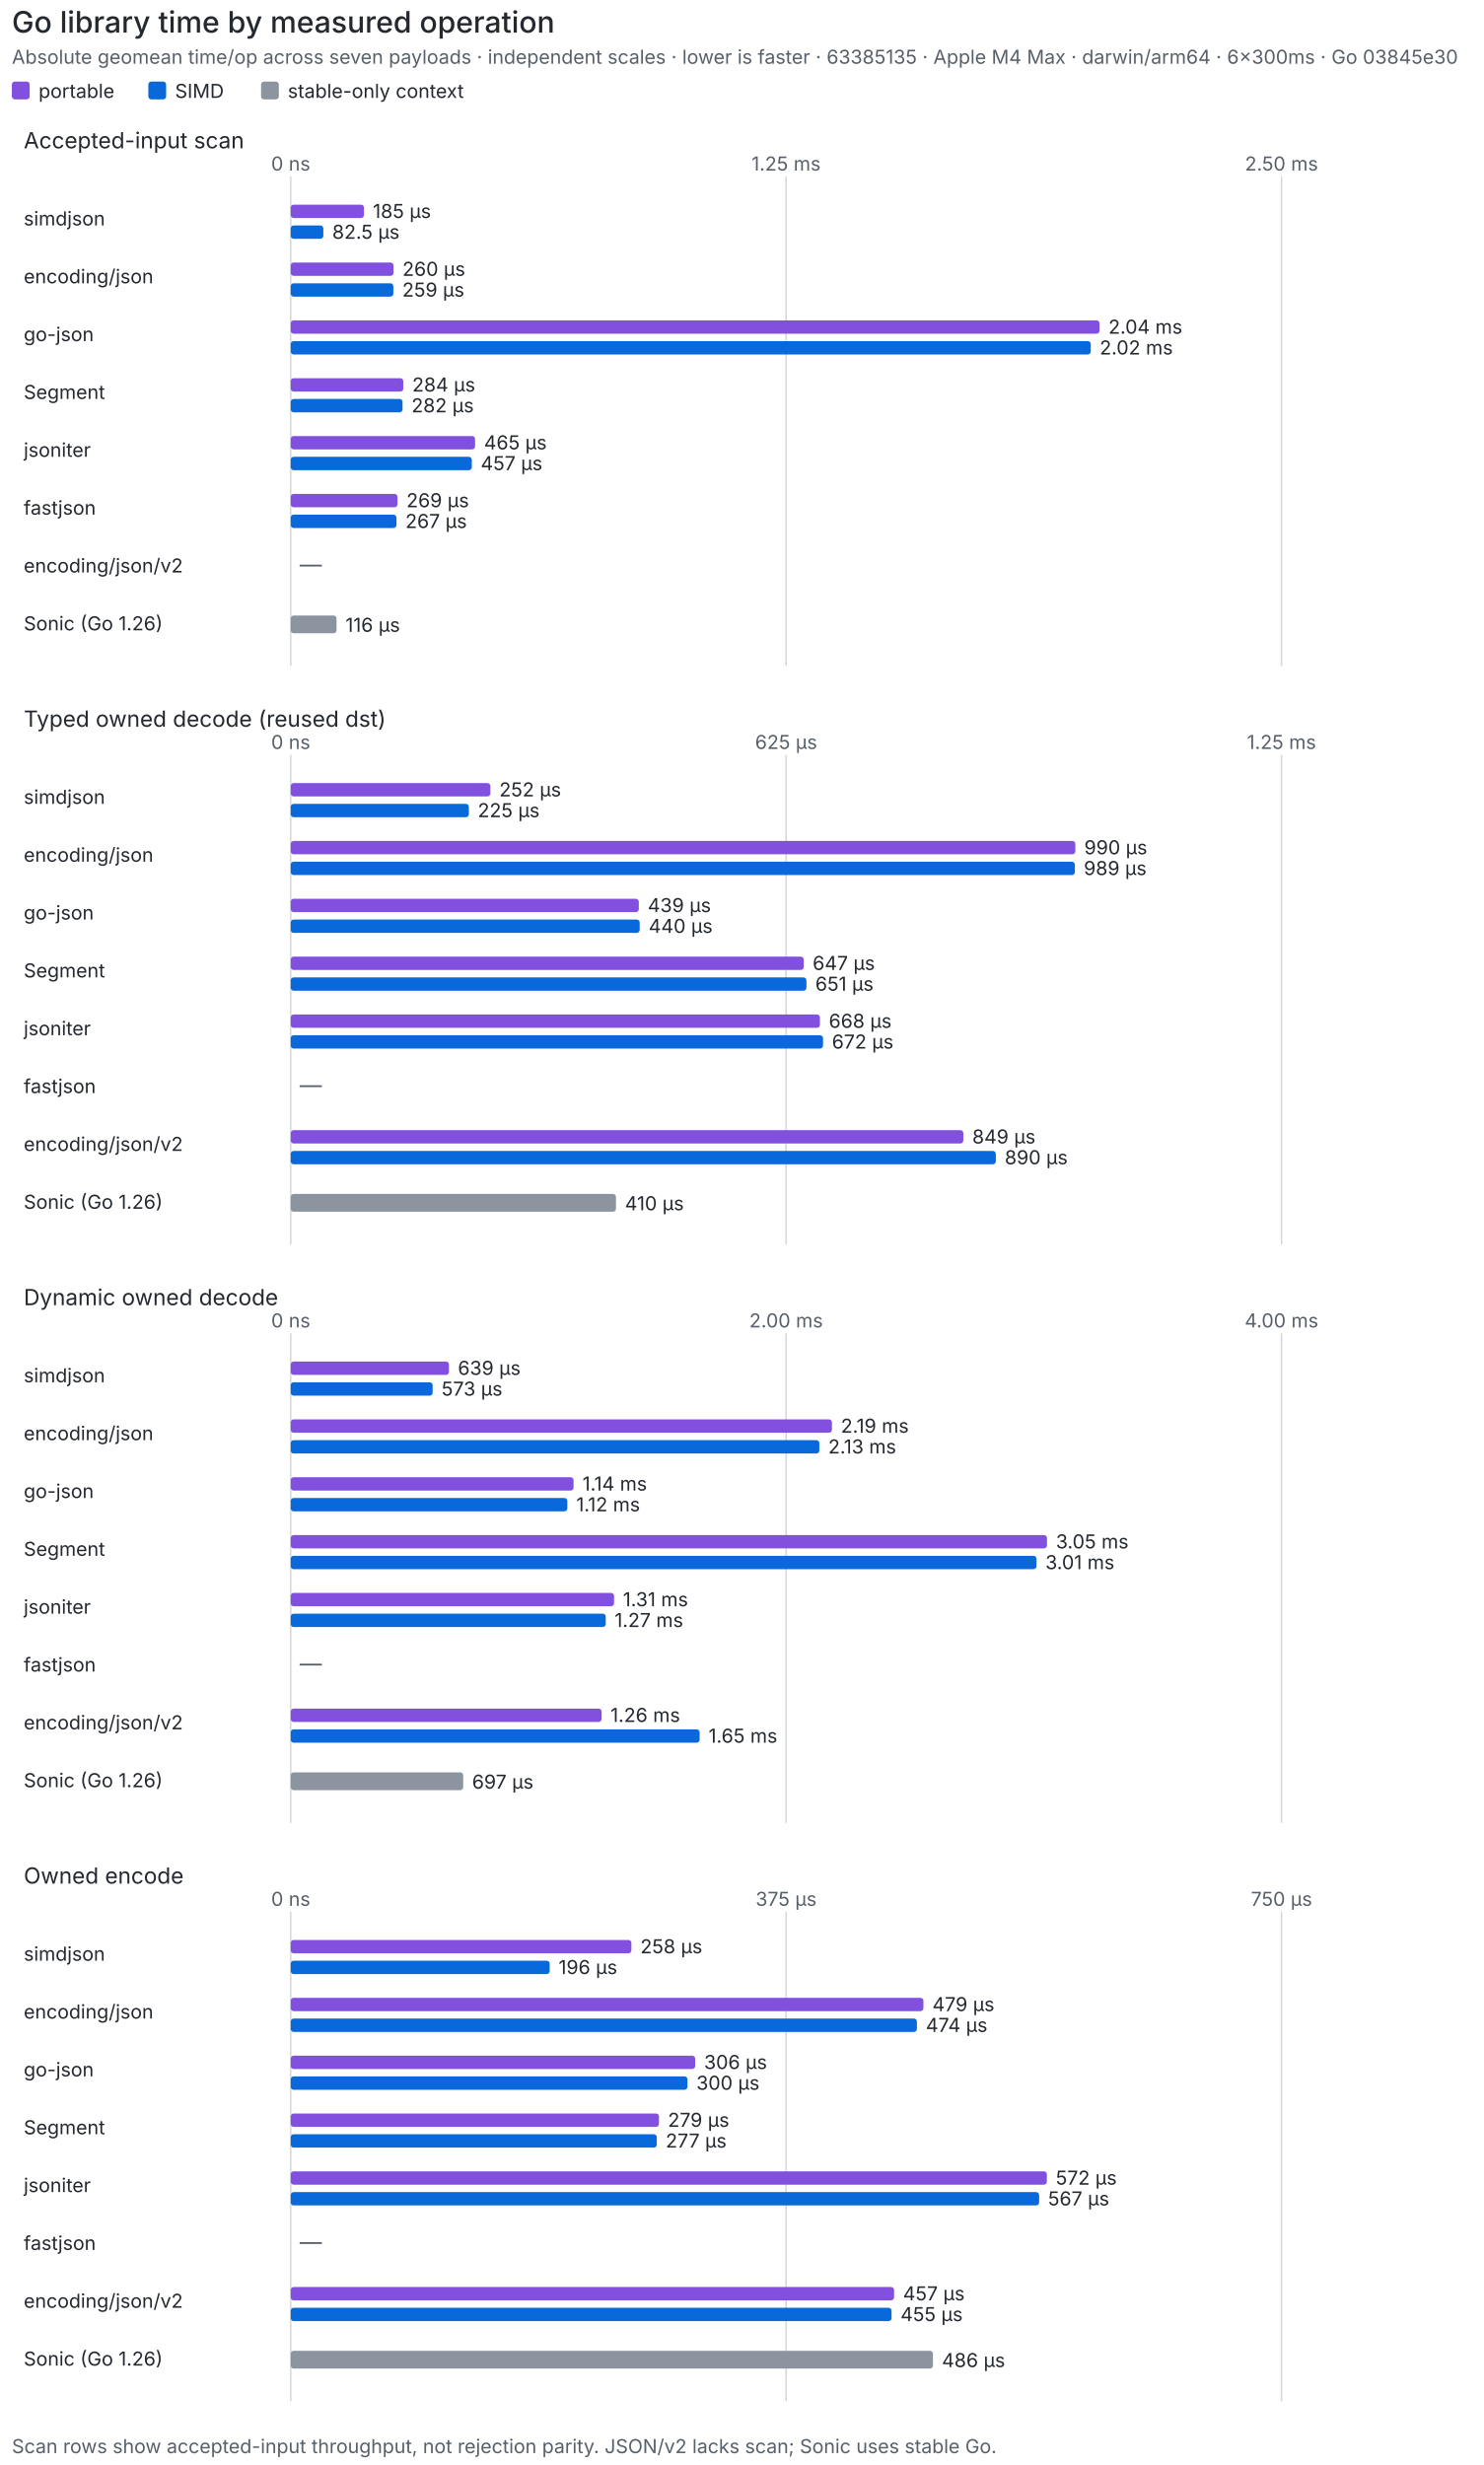
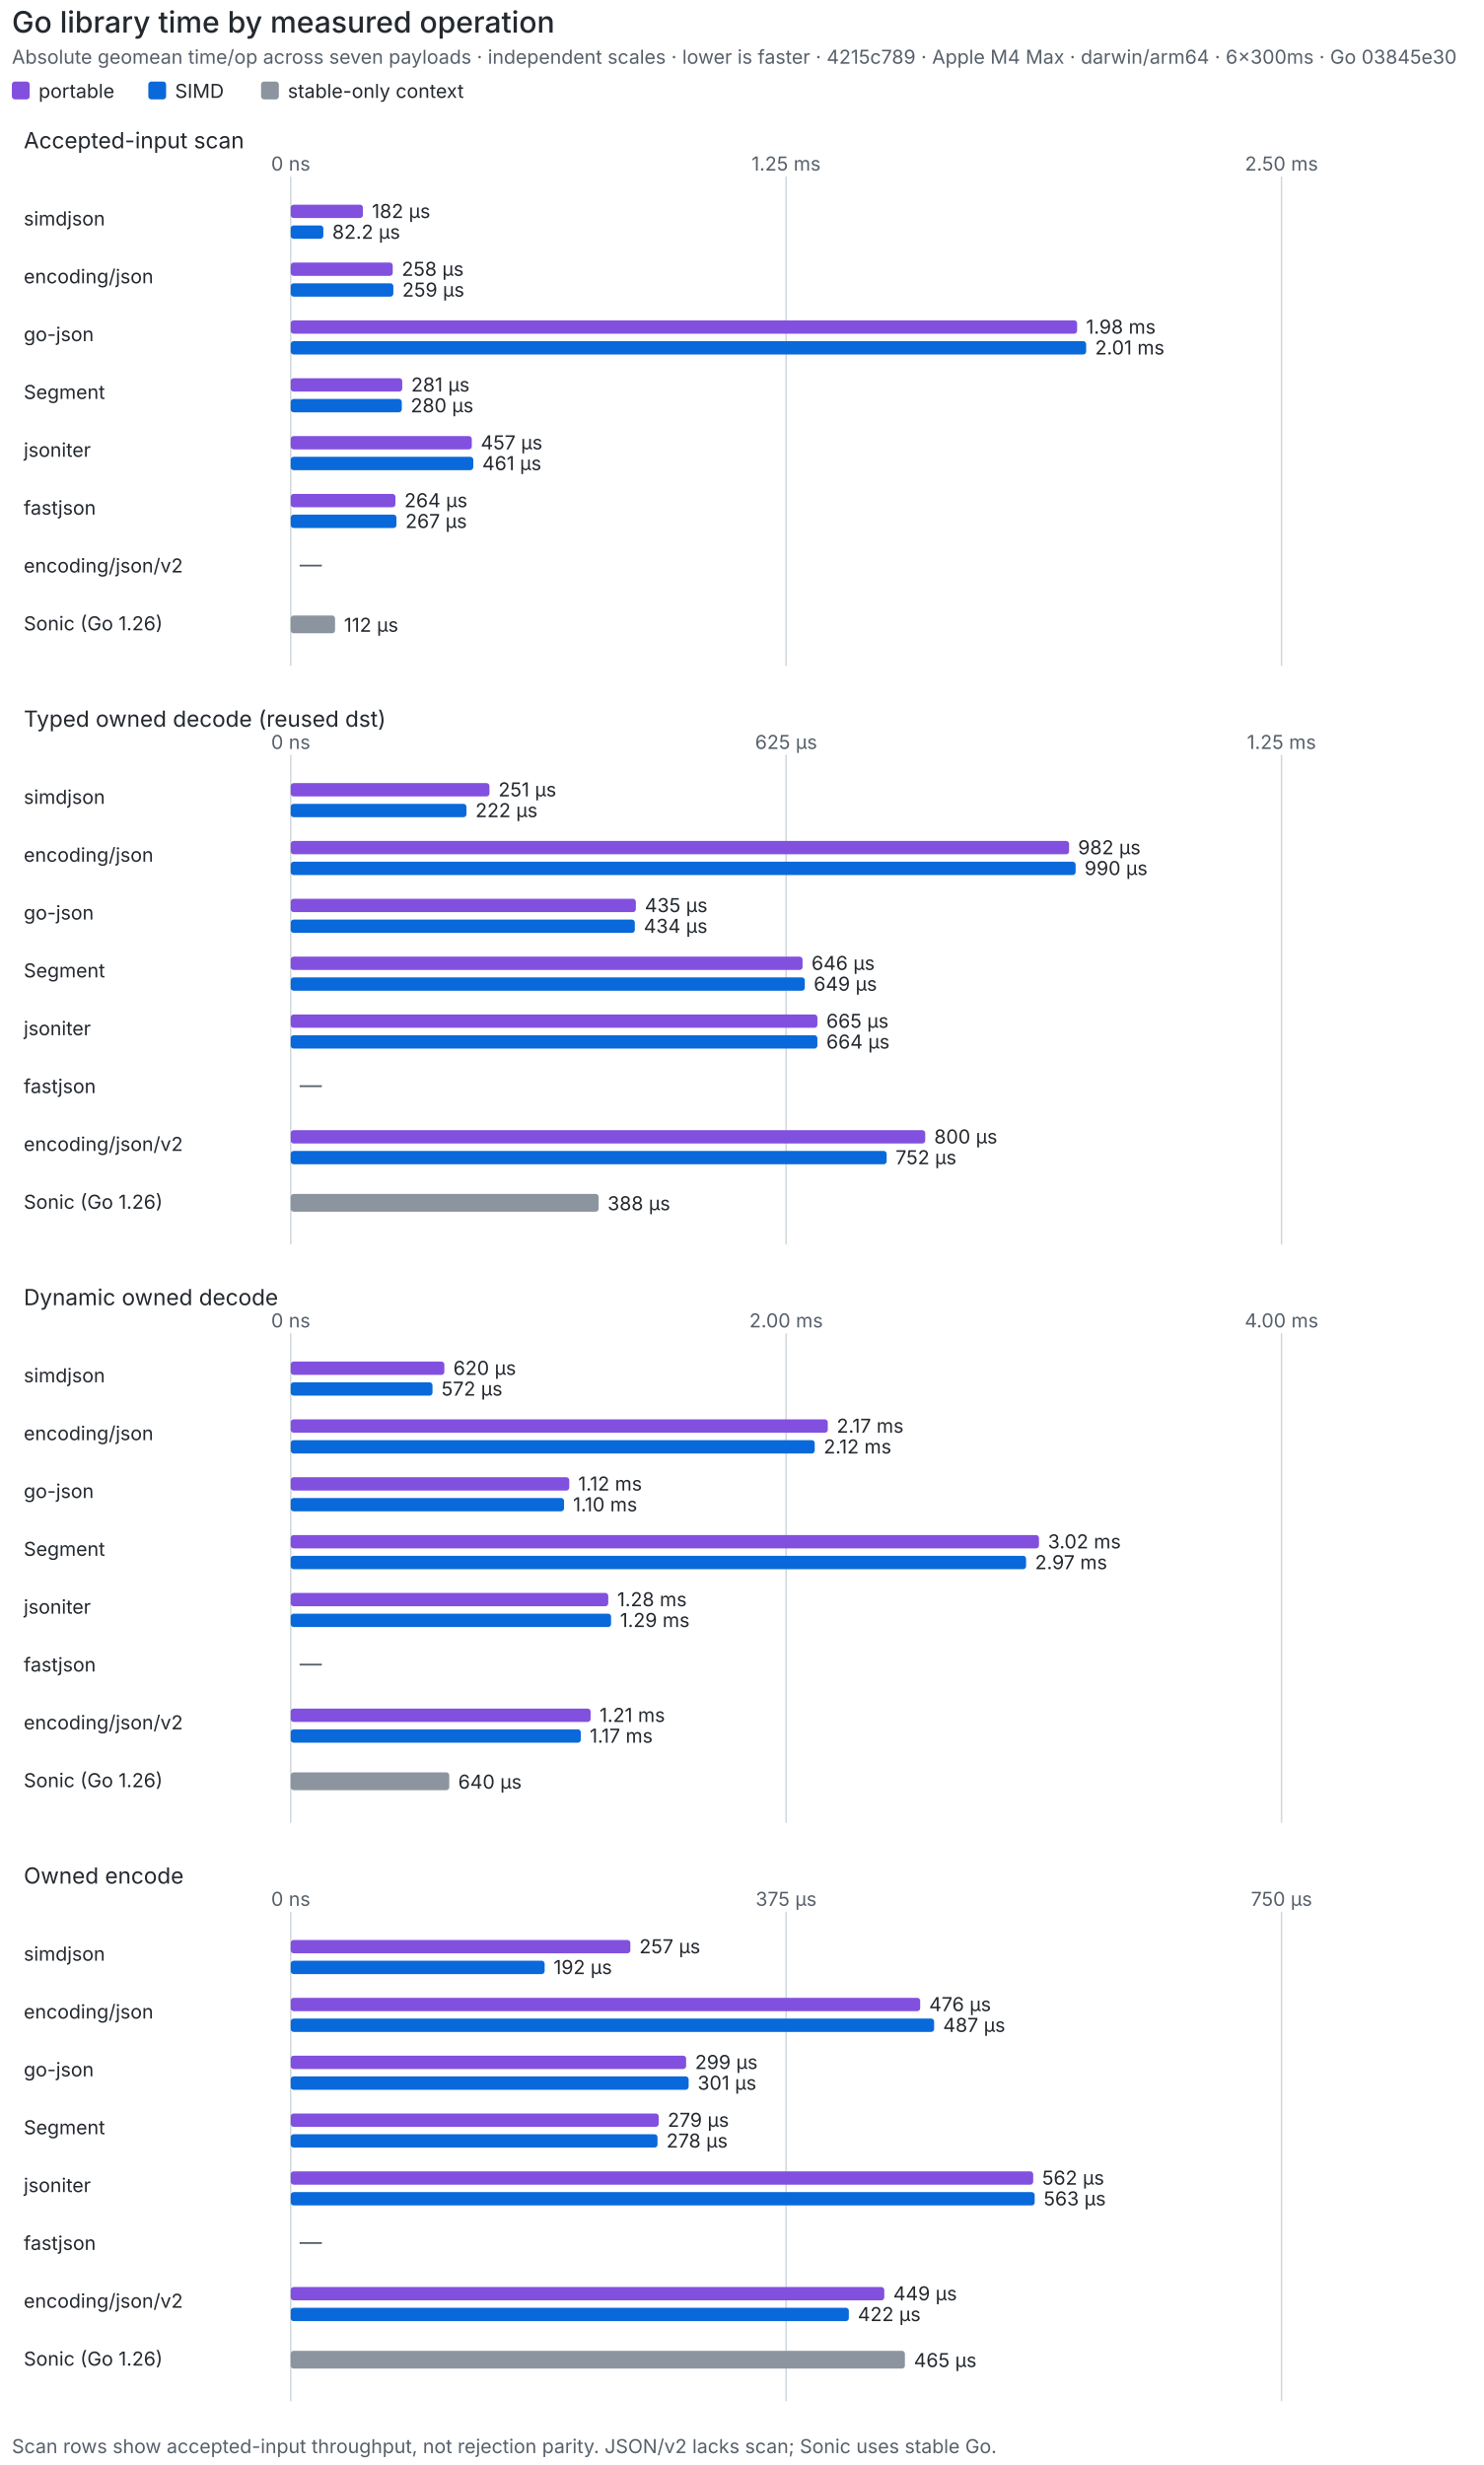
<svg xmlns="http://www.w3.org/2000/svg" width="1000" height="1662" viewBox="0 0 1000 1662" role="img" aria-labelledby="title desc">
  <style>
svg { color-scheme: light dark; }
text { fill:#24292f; font:15px -apple-system,BlinkMacSystemFont,"Segoe UI",sans-serif; }
.heading { font-size:20px; font-weight:500; }
.note { font-size:13px; }
.muted { fill:#57606a; }
.grid { stroke:#d0d7de; stroke-width:1; }
.baseline { stroke:#8c959f; stroke-width:2; }
.portable { fill:#8250df; }
.simd { fill:#0969da; }
.reference { fill:#8c959f; }
.peer { fill:#1a7f37; }
.cell { fill:#f6f8fa; }
@media (prefers-color-scheme: dark) {
text { fill:#f0f6fc; }
.muted { fill:#8c959f; }
.grid { stroke:#30363d; }
.baseline { stroke:#6e7681; }
.portable { fill:#bc8cff; }
.simd { fill:#58a6ff; }
.reference { fill:#8c959f; }
.peer { fill:#3fb950; }
.cell { fill:#161b22; }
}
</style>
  <text class="heading" x="8" y="22">Go library time by measured operation</text>
-   <text class="muted note" x="8" y="43">Absolute geomean time/op across seven payloads · independent scales · lower is faster · 63385135 · Apple M4 Max · darwin/arm64 · 6×300ms · Go 03845e30</text>
+   <text class="muted note" x="8" y="43">Absolute geomean time/op across seven payloads · independent scales · lower is faster · 4215c789 · Apple M4 Max · darwin/arm64 · 6×300ms · Go 03845e30</text>
  <rect class="portable" x="8" y="55" width="12" height="12" rx="2" />
  <text class="note" x="26" y="66">portable</text>
  <rect class="simd" x="100" y="55" width="12" height="12" rx="2" />
  <text class="note" x="118" y="66">SIMD</text>
  <rect class="reference" x="176" y="55" width="12" height="12" rx="2" />
  <text class="note" x="194" y="66">stable-only context</text>
  <text x="16.0" y="100.0">Accepted-input scan</text>
  <line class="grid" x1="196.0" y1="119.0" x2="196.0" y2="449.0" />
  <text class="muted note" x="196.0" y="115.0" text-anchor="middle">0 ns</text>
  <line class="grid" x1="530.0" y1="119.0" x2="530.0" y2="449.0" />
  <text class="muted note" x="530.0" y="115.0" text-anchor="middle">1.25 ms</text>
  <line class="grid" x1="864.0" y1="119.0" x2="864.0" y2="449.0" />
  <text class="muted note" x="864.0" y="115.0" text-anchor="middle">2.50 ms</text>
  <text class="note" x="16.0" y="152.0">simdjson</text>
-   <rect class="portable" x="196.0" y="138.0" width="49.4" height="9" rx="2" />
-   <text class="note" x="251.4" y="147.0">185 µs</text>
+   <rect class="portable" x="196.0" y="138.0" width="48.7" height="9" rx="2" />
+   <text class="note" x="250.7" y="147.0">182 µs</text>
  <rect class="simd" x="196.0" y="152.0" width="22.0" height="9" rx="2" />
-   <text class="note" x="224.0" y="161.0">82.5 µs</text>
+   <text class="note" x="224.0" y="161.0">82.2 µs</text>
  <text class="note" x="16.0" y="191.0">encoding/json</text>
-   <rect class="portable" x="196.0" y="177.0" width="69.3" height="9" rx="2" />
-   <text class="note" x="271.3" y="186.0">260 µs</text>
+   <rect class="portable" x="196.0" y="177.0" width="68.8" height="9" rx="2" />
+   <text class="note" x="270.8" y="186.0">258 µs</text>
  <rect class="simd" x="196.0" y="191.0" width="69.2" height="9" rx="2" />
  <text class="note" x="271.2" y="200.0">259 µs</text>
  <text class="note" x="16.0" y="230.0">go-json</text>
-   <rect class="portable" x="196.0" y="216.0" width="545.3" height="9" rx="2" />
-   <text class="note" x="747.3" y="225.0">2.04 ms</text>
-   <rect class="simd" x="196.0" y="230.0" width="539.4" height="9" rx="2" />
-   <text class="note" x="741.4" y="239.0">2.02 ms</text>
+   <rect class="portable" x="196.0" y="216.0" width="530.2" height="9" rx="2" />
+   <text class="note" x="732.2" y="225.0">1.98 ms</text>
+   <rect class="simd" x="196.0" y="230.0" width="536.3" height="9" rx="2" />
+   <text class="note" x="738.3" y="239.0">2.01 ms</text>
  <text class="note" x="16.0" y="269.0">Segment</text>
-   <rect class="portable" x="196.0" y="255.0" width="75.9" height="9" rx="2" />
-   <text class="note" x="277.9" y="264.0">284 µs</text>
-   <rect class="simd" x="196.0" y="269.0" width="75.4" height="9" rx="2" />
-   <text class="note" x="277.4" y="278.0">282 µs</text>
+   <rect class="portable" x="196.0" y="255.0" width="75.2" height="9" rx="2" />
+   <text class="note" x="277.2" y="264.0">281 µs</text>
+   <rect class="simd" x="196.0" y="269.0" width="74.9" height="9" rx="2" />
+   <text class="note" x="276.9" y="278.0">280 µs</text>
  <text class="note" x="16.0" y="308.0">jsoniter</text>
-   <rect class="portable" x="196.0" y="294.0" width="124.3" height="9" rx="2" />
-   <text class="note" x="326.3" y="303.0">465 µs</text>
-   <rect class="simd" x="196.0" y="308.0" width="122.1" height="9" rx="2" />
-   <text class="note" x="324.1" y="317.0">457 µs</text>
+   <rect class="portable" x="196.0" y="294.0" width="122.1" height="9" rx="2" />
+   <text class="note" x="324.1" y="303.0">457 µs</text>
+   <rect class="simd" x="196.0" y="308.0" width="123.1" height="9" rx="2" />
+   <text class="note" x="325.1" y="317.0">461 µs</text>
  <text class="note" x="16.0" y="347.0">fastjson</text>
-   <rect class="portable" x="196.0" y="333.0" width="72.0" height="9" rx="2" />
-   <text class="note" x="274.0" y="342.0">269 µs</text>
+   <rect class="portable" x="196.0" y="333.0" width="70.6" height="9" rx="2" />
+   <text class="note" x="272.6" y="342.0">264 µs</text>
  <rect class="simd" x="196.0" y="347.0" width="71.3" height="9" rx="2" />
  <text class="note" x="273.3" y="356.0">267 µs</text>
  <text class="note" x="16.0" y="386.0">encoding/json/v2</text>
  <text class="muted" x="202.0" y="386.0">—</text>
  <text class="note" x="16.0" y="425.0">Sonic (Go 1.26)</text>
-   <rect class="reference" x="196.0" y="415.0" width="30.9" height="12" rx="2" />
-   <text class="note" x="232.9" y="426.0">116 µs</text>
+   <rect class="reference" x="196.0" y="415.0" width="29.9" height="12" rx="2" />
+   <text class="note" x="231.9" y="426.0">112 µs</text>
  <text x="16.0" y="490.0">Typed owned decode (reused dst)</text>
  <line class="grid" x1="196.0" y1="509.0" x2="196.0" y2="839.0" />
  <text class="muted note" x="196.0" y="505.0" text-anchor="middle">0 ns</text>
  <line class="grid" x1="530.0" y1="509.0" x2="530.0" y2="839.0" />
  <text class="muted note" x="530.0" y="505.0" text-anchor="middle">625 µs</text>
  <line class="grid" x1="864.0" y1="509.0" x2="864.0" y2="839.0" />
  <text class="muted note" x="864.0" y="505.0" text-anchor="middle">1.25 ms</text>
  <text class="note" x="16.0" y="542.0">simdjson</text>
-   <rect class="portable" x="196.0" y="528.0" width="134.6" height="9" rx="2" />
-   <text class="note" x="336.6" y="537.0">252 µs</text>
-   <rect class="simd" x="196.0" y="542.0" width="120.1" height="9" rx="2" />
-   <text class="note" x="322.1" y="551.0">225 µs</text>
+   <rect class="portable" x="196.0" y="528.0" width="134.0" height="9" rx="2" />
+   <text class="note" x="336.0" y="537.0">251 µs</text>
+   <rect class="simd" x="196.0" y="542.0" width="118.5" height="9" rx="2" />
+   <text class="note" x="320.5" y="551.0">222 µs</text>
  <text class="note" x="16.0" y="581.0">encoding/json</text>
-   <rect class="portable" x="196.0" y="567.0" width="529.0" height="9" rx="2" />
-   <text class="note" x="731.0" y="576.0">990 µs</text>
-   <rect class="simd" x="196.0" y="581.0" width="528.7" height="9" rx="2" />
-   <text class="note" x="730.7" y="590.0">989 µs</text>
+   <rect class="portable" x="196.0" y="567.0" width="524.8" height="9" rx="2" />
+   <text class="note" x="726.8" y="576.0">982 µs</text>
+   <rect class="simd" x="196.0" y="581.0" width="529.2" height="9" rx="2" />
+   <text class="note" x="731.2" y="590.0">990 µs</text>
  <text class="note" x="16.0" y="620.0">go-json</text>
-   <rect class="portable" x="196.0" y="606.0" width="234.7" height="9" rx="2" />
-   <text class="note" x="436.7" y="615.0">439 µs</text>
-   <rect class="simd" x="196.0" y="620.0" width="235.3" height="9" rx="2" />
-   <text class="note" x="437.3" y="629.0">440 µs</text>
+   <rect class="portable" x="196.0" y="606.0" width="232.7" height="9" rx="2" />
+   <text class="note" x="434.7" y="615.0">435 µs</text>
+   <rect class="simd" x="196.0" y="620.0" width="232.0" height="9" rx="2" />
+   <text class="note" x="434.0" y="629.0">434 µs</text>
  <text class="note" x="16.0" y="659.0">Segment</text>
-   <rect class="portable" x="196.0" y="645.0" width="345.9" height="9" rx="2" />
-   <text class="note" x="547.9" y="654.0">647 µs</text>
-   <rect class="simd" x="196.0" y="659.0" width="347.7" height="9" rx="2" />
-   <text class="note" x="549.7" y="668.0">651 µs</text>
+   <rect class="portable" x="196.0" y="645.0" width="345.1" height="9" rx="2" />
+   <text class="note" x="547.1" y="654.0">646 µs</text>
+   <rect class="simd" x="196.0" y="659.0" width="346.6" height="9" rx="2" />
+   <text class="note" x="548.6" y="668.0">649 µs</text>
  <text class="note" x="16.0" y="698.0">jsoniter</text>
-   <rect class="portable" x="196.0" y="684.0" width="356.8" height="9" rx="2" />
-   <text class="note" x="558.8" y="693.0">668 µs</text>
-   <rect class="simd" x="196.0" y="698.0" width="358.9" height="9" rx="2" />
-   <text class="note" x="560.9" y="707.0">672 µs</text>
+   <rect class="portable" x="196.0" y="684.0" width="355.1" height="9" rx="2" />
+   <text class="note" x="557.1" y="693.0">665 µs</text>
+   <rect class="simd" x="196.0" y="698.0" width="355.1" height="9" rx="2" />
+   <text class="note" x="557.1" y="707.0">664 µs</text>
  <text class="note" x="16.0" y="737.0">fastjson</text>
  <text class="muted" x="202.0" y="737.0">—</text>
  <text class="note" x="16.0" y="776.0">encoding/json/v2</text>
-   <rect class="portable" x="196.0" y="762.0" width="453.5" height="9" rx="2" />
-   <text class="note" x="655.5" y="771.0">849 µs</text>
-   <rect class="simd" x="196.0" y="776.0" width="475.4" height="9" rx="2" />
-   <text class="note" x="677.4" y="785.0">890 µs</text>
+   <rect class="portable" x="196.0" y="762.0" width="427.8" height="9" rx="2" />
+   <text class="note" x="629.8" y="771.0">800 µs</text>
+   <rect class="simd" x="196.0" y="776.0" width="401.8" height="9" rx="2" />
+   <text class="note" x="603.8" y="785.0">752 µs</text>
  <text class="note" x="16.0" y="815.0">Sonic (Go 1.26)</text>
-   <rect class="reference" x="196.0" y="805.0" width="219.3" height="12" rx="2" />
-   <text class="note" x="421.3" y="816.0">410 µs</text>
+   <rect class="reference" x="196.0" y="805.0" width="207.6" height="12" rx="2" />
+   <text class="note" x="409.6" y="816.0">388 µs</text>
  <text x="16.0" y="880.0">Dynamic owned decode</text>
  <line class="grid" x1="196.0" y1="899.0" x2="196.0" y2="1229.0" />
  <text class="muted note" x="196.0" y="895.0" text-anchor="middle">0 ns</text>
  <line class="grid" x1="530.0" y1="899.0" x2="530.0" y2="1229.0" />
  <text class="muted note" x="530.0" y="895.0" text-anchor="middle">2.00 ms</text>
  <line class="grid" x1="864.0" y1="899.0" x2="864.0" y2="1229.0" />
  <text class="muted note" x="864.0" y="895.0" text-anchor="middle">4.00 ms</text>
  <text class="note" x="16.0" y="932.0">simdjson</text>
-   <rect class="portable" x="196.0" y="918.0" width="106.7" height="9" rx="2" />
-   <text class="note" x="308.7" y="927.0">639 µs</text>
-   <rect class="simd" x="196.0" y="932.0" width="95.7" height="9" rx="2" />
-   <text class="note" x="297.7" y="941.0">573 µs</text>
+   <rect class="portable" x="196.0" y="918.0" width="103.6" height="9" rx="2" />
+   <text class="note" x="305.6" y="927.0">620 µs</text>
+   <rect class="simd" x="196.0" y="932.0" width="95.6" height="9" rx="2" />
+   <text class="note" x="297.6" y="941.0">572 µs</text>
  <text class="note" x="16.0" y="971.0">encoding/json</text>
-   <rect class="portable" x="196.0" y="957.0" width="364.9" height="9" rx="2" />
-   <text class="note" x="566.9" y="966.0">2.19 ms</text>
-   <rect class="simd" x="196.0" y="971.0" width="356.4" height="9" rx="2" />
-   <text class="note" x="558.4" y="980.0">2.13 ms</text>
+   <rect class="portable" x="196.0" y="957.0" width="362.1" height="9" rx="2" />
+   <text class="note" x="564.1" y="966.0">2.17 ms</text>
+   <rect class="simd" x="196.0" y="971.0" width="353.3" height="9" rx="2" />
+   <text class="note" x="555.3" y="980.0">2.12 ms</text>
  <text class="note" x="16.0" y="1010.0">go-json</text>
-   <rect class="portable" x="196.0" y="996.0" width="190.7" height="9" rx="2" />
-   <text class="note" x="392.7" y="1005.0">1.14 ms</text>
-   <rect class="simd" x="196.0" y="1010.0" width="186.5" height="9" rx="2" />
-   <text class="note" x="388.5" y="1019.0">1.12 ms</text>
+   <rect class="portable" x="196.0" y="996.0" width="187.8" height="9" rx="2" />
+   <text class="note" x="389.8" y="1005.0">1.12 ms</text>
+   <rect class="simd" x="196.0" y="1010.0" width="184.3" height="9" rx="2" />
+   <text class="note" x="386.3" y="1019.0">1.10 ms</text>
  <text class="note" x="16.0" y="1049.0">Segment</text>
-   <rect class="portable" x="196.0" y="1035.0" width="509.9" height="9" rx="2" />
-   <text class="note" x="711.9" y="1044.0">3.05 ms</text>
-   <rect class="simd" x="196.0" y="1049.0" width="502.8" height="9" rx="2" />
-   <text class="note" x="704.8" y="1058.0">3.01 ms</text>
+   <rect class="portable" x="196.0" y="1035.0" width="504.5" height="9" rx="2" />
+   <text class="note" x="706.5" y="1044.0">3.02 ms</text>
+   <rect class="simd" x="196.0" y="1049.0" width="495.8" height="9" rx="2" />
+   <text class="note" x="697.8" y="1058.0">2.97 ms</text>
  <text class="note" x="16.0" y="1088.0">jsoniter</text>
-   <rect class="portable" x="196.0" y="1074.0" width="218.0" height="9" rx="2" />
-   <text class="note" x="420.0" y="1083.0">1.31 ms</text>
-   <rect class="simd" x="196.0" y="1088.0" width="212.4" height="9" rx="2" />
-   <text class="note" x="414.4" y="1097.0">1.27 ms</text>
+   <rect class="portable" x="196.0" y="1074.0" width="214.1" height="9" rx="2" />
+   <text class="note" x="416.1" y="1083.0">1.28 ms</text>
+   <rect class="simd" x="196.0" y="1088.0" width="216.0" height="9" rx="2" />
+   <text class="note" x="418.0" y="1097.0">1.29 ms</text>
  <text class="note" x="16.0" y="1127.0">fastjson</text>
  <text class="muted" x="202.0" y="1127.0">—</text>
  <text class="note" x="16.0" y="1166.0">encoding/json/v2</text>
-   <rect class="portable" x="196.0" y="1152.0" width="209.6" height="9" rx="2" />
-   <text class="note" x="411.6" y="1161.0">1.26 ms</text>
-   <rect class="simd" x="196.0" y="1166.0" width="275.7" height="9" rx="2" />
-   <text class="note" x="477.7" y="1175.0">1.65 ms</text>
+   <rect class="portable" x="196.0" y="1152.0" width="202.2" height="9" rx="2" />
+   <text class="note" x="404.2" y="1161.0">1.21 ms</text>
+   <rect class="simd" x="196.0" y="1166.0" width="195.6" height="9" rx="2" />
+   <text class="note" x="397.6" y="1175.0">1.17 ms</text>
  <text class="note" x="16.0" y="1205.0">Sonic (Go 1.26)</text>
-   <rect class="reference" x="196.0" y="1195.0" width="116.3" height="12" rx="2" />
-   <text class="note" x="318.3" y="1206.0">697 µs</text>
+   <rect class="reference" x="196.0" y="1195.0" width="106.9" height="12" rx="2" />
+   <text class="note" x="308.9" y="1206.0">640 µs</text>
  <text x="16.0" y="1270.0">Owned encode</text>
  <line class="grid" x1="196.0" y1="1289.0" x2="196.0" y2="1619.0" />
  <text class="muted note" x="196.0" y="1285.0" text-anchor="middle">0 ns</text>
  <line class="grid" x1="530.0" y1="1289.0" x2="530.0" y2="1619.0" />
  <text class="muted note" x="530.0" y="1285.0" text-anchor="middle">375 µs</text>
  <line class="grid" x1="864.0" y1="1289.0" x2="864.0" y2="1619.0" />
  <text class="muted note" x="864.0" y="1285.0" text-anchor="middle">750 µs</text>
  <text class="note" x="16.0" y="1322.0">simdjson</text>
-   <rect class="portable" x="196.0" y="1308.0" width="229.7" height="9" rx="2" />
-   <text class="note" x="431.7" y="1317.0">258 µs</text>
-   <rect class="simd" x="196.0" y="1322.0" width="174.6" height="9" rx="2" />
-   <text class="note" x="376.6" y="1331.0">196 µs</text>
+   <rect class="portable" x="196.0" y="1308.0" width="229.0" height="9" rx="2" />
+   <text class="note" x="431.0" y="1317.0">257 µs</text>
+   <rect class="simd" x="196.0" y="1322.0" width="171.2" height="9" rx="2" />
+   <text class="note" x="373.2" y="1331.0">192 µs</text>
  <text class="note" x="16.0" y="1361.0">encoding/json</text>
-   <rect class="portable" x="196.0" y="1347.0" width="426.6" height="9" rx="2" />
-   <text class="note" x="628.6" y="1356.0">479 µs</text>
-   <rect class="simd" x="196.0" y="1361.0" width="422.2" height="9" rx="2" />
-   <text class="note" x="624.2" y="1370.0">474 µs</text>
+   <rect class="portable" x="196.0" y="1347.0" width="424.4" height="9" rx="2" />
+   <text class="note" x="626.4" y="1356.0">476 µs</text>
+   <rect class="simd" x="196.0" y="1361.0" width="433.8" height="9" rx="2" />
+   <text class="note" x="635.8" y="1370.0">487 µs</text>
  <text class="note" x="16.0" y="1400.0">go-json</text>
-   <rect class="portable" x="196.0" y="1386.0" width="272.7" height="9" rx="2" />
-   <text class="note" x="474.7" y="1395.0">306 µs</text>
-   <rect class="simd" x="196.0" y="1400.0" width="267.5" height="9" rx="2" />
-   <text class="note" x="469.5" y="1409.0">300 µs</text>
+   <rect class="portable" x="196.0" y="1386.0" width="266.6" height="9" rx="2" />
+   <text class="note" x="468.6" y="1395.0">299 µs</text>
+   <rect class="simd" x="196.0" y="1400.0" width="268.3" height="9" rx="2" />
+   <text class="note" x="470.3" y="1409.0">301 µs</text>
  <text class="note" x="16.0" y="1439.0">Segment</text>
-   <rect class="portable" x="196.0" y="1425.0" width="248.3" height="9" rx="2" />
-   <text class="note" x="450.3" y="1434.0">279 µs</text>
-   <rect class="simd" x="196.0" y="1439.0" width="246.8" height="9" rx="2" />
-   <text class="note" x="448.8" y="1448.0">277 µs</text>
+   <rect class="portable" x="196.0" y="1425.0" width="248.1" height="9" rx="2" />
+   <text class="note" x="450.1" y="1434.0">279 µs</text>
+   <rect class="simd" x="196.0" y="1439.0" width="247.3" height="9" rx="2" />
+   <text class="note" x="449.3" y="1448.0">278 µs</text>
  <text class="note" x="16.0" y="1478.0">jsoniter</text>
-   <rect class="portable" x="196.0" y="1464.0" width="509.8" height="9" rx="2" />
-   <text class="note" x="711.8" y="1473.0">572 µs</text>
-   <rect class="simd" x="196.0" y="1478.0" width="504.6" height="9" rx="2" />
-   <text class="note" x="706.6" y="1487.0">567 µs</text>
+   <rect class="portable" x="196.0" y="1464.0" width="500.6" height="9" rx="2" />
+   <text class="note" x="702.6" y="1473.0">562 µs</text>
+   <rect class="simd" x="196.0" y="1478.0" width="501.6" height="9" rx="2" />
+   <text class="note" x="703.6" y="1487.0">563 µs</text>
  <text class="note" x="16.0" y="1517.0">fastjson</text>
  <text class="muted" x="202.0" y="1517.0">—</text>
  <text class="note" x="16.0" y="1556.0">encoding/json/v2</text>
-   <rect class="portable" x="196.0" y="1542.0" width="406.8" height="9" rx="2" />
-   <text class="note" x="608.8" y="1551.0">457 µs</text>
-   <rect class="simd" x="196.0" y="1556.0" width="405.1" height="9" rx="2" />
-   <text class="note" x="607.1" y="1565.0">455 µs</text>
+   <rect class="portable" x="196.0" y="1542.0" width="400.2" height="9" rx="2" />
+   <text class="note" x="602.2" y="1551.0">449 µs</text>
+   <rect class="simd" x="196.0" y="1556.0" width="376.3" height="9" rx="2" />
+   <text class="note" x="578.3" y="1565.0">422 µs</text>
  <text class="note" x="16.0" y="1595.0">Sonic (Go 1.26)</text>
-   <rect class="reference" x="196.0" y="1585.0" width="433.0" height="12" rx="2" />
-   <text class="note" x="635.0" y="1596.0">486 µs</text>
+   <rect class="reference" x="196.0" y="1585.0" width="414.1" height="12" rx="2" />
+   <text class="note" x="616.1" y="1596.0">465 µs</text>
  <text class="muted note" x="8" y="1654">Scan rows show accepted-input throughput, not rejection parity. JSON/v2 lacks scan; Sonic uses stable Go.</text>
</svg>
